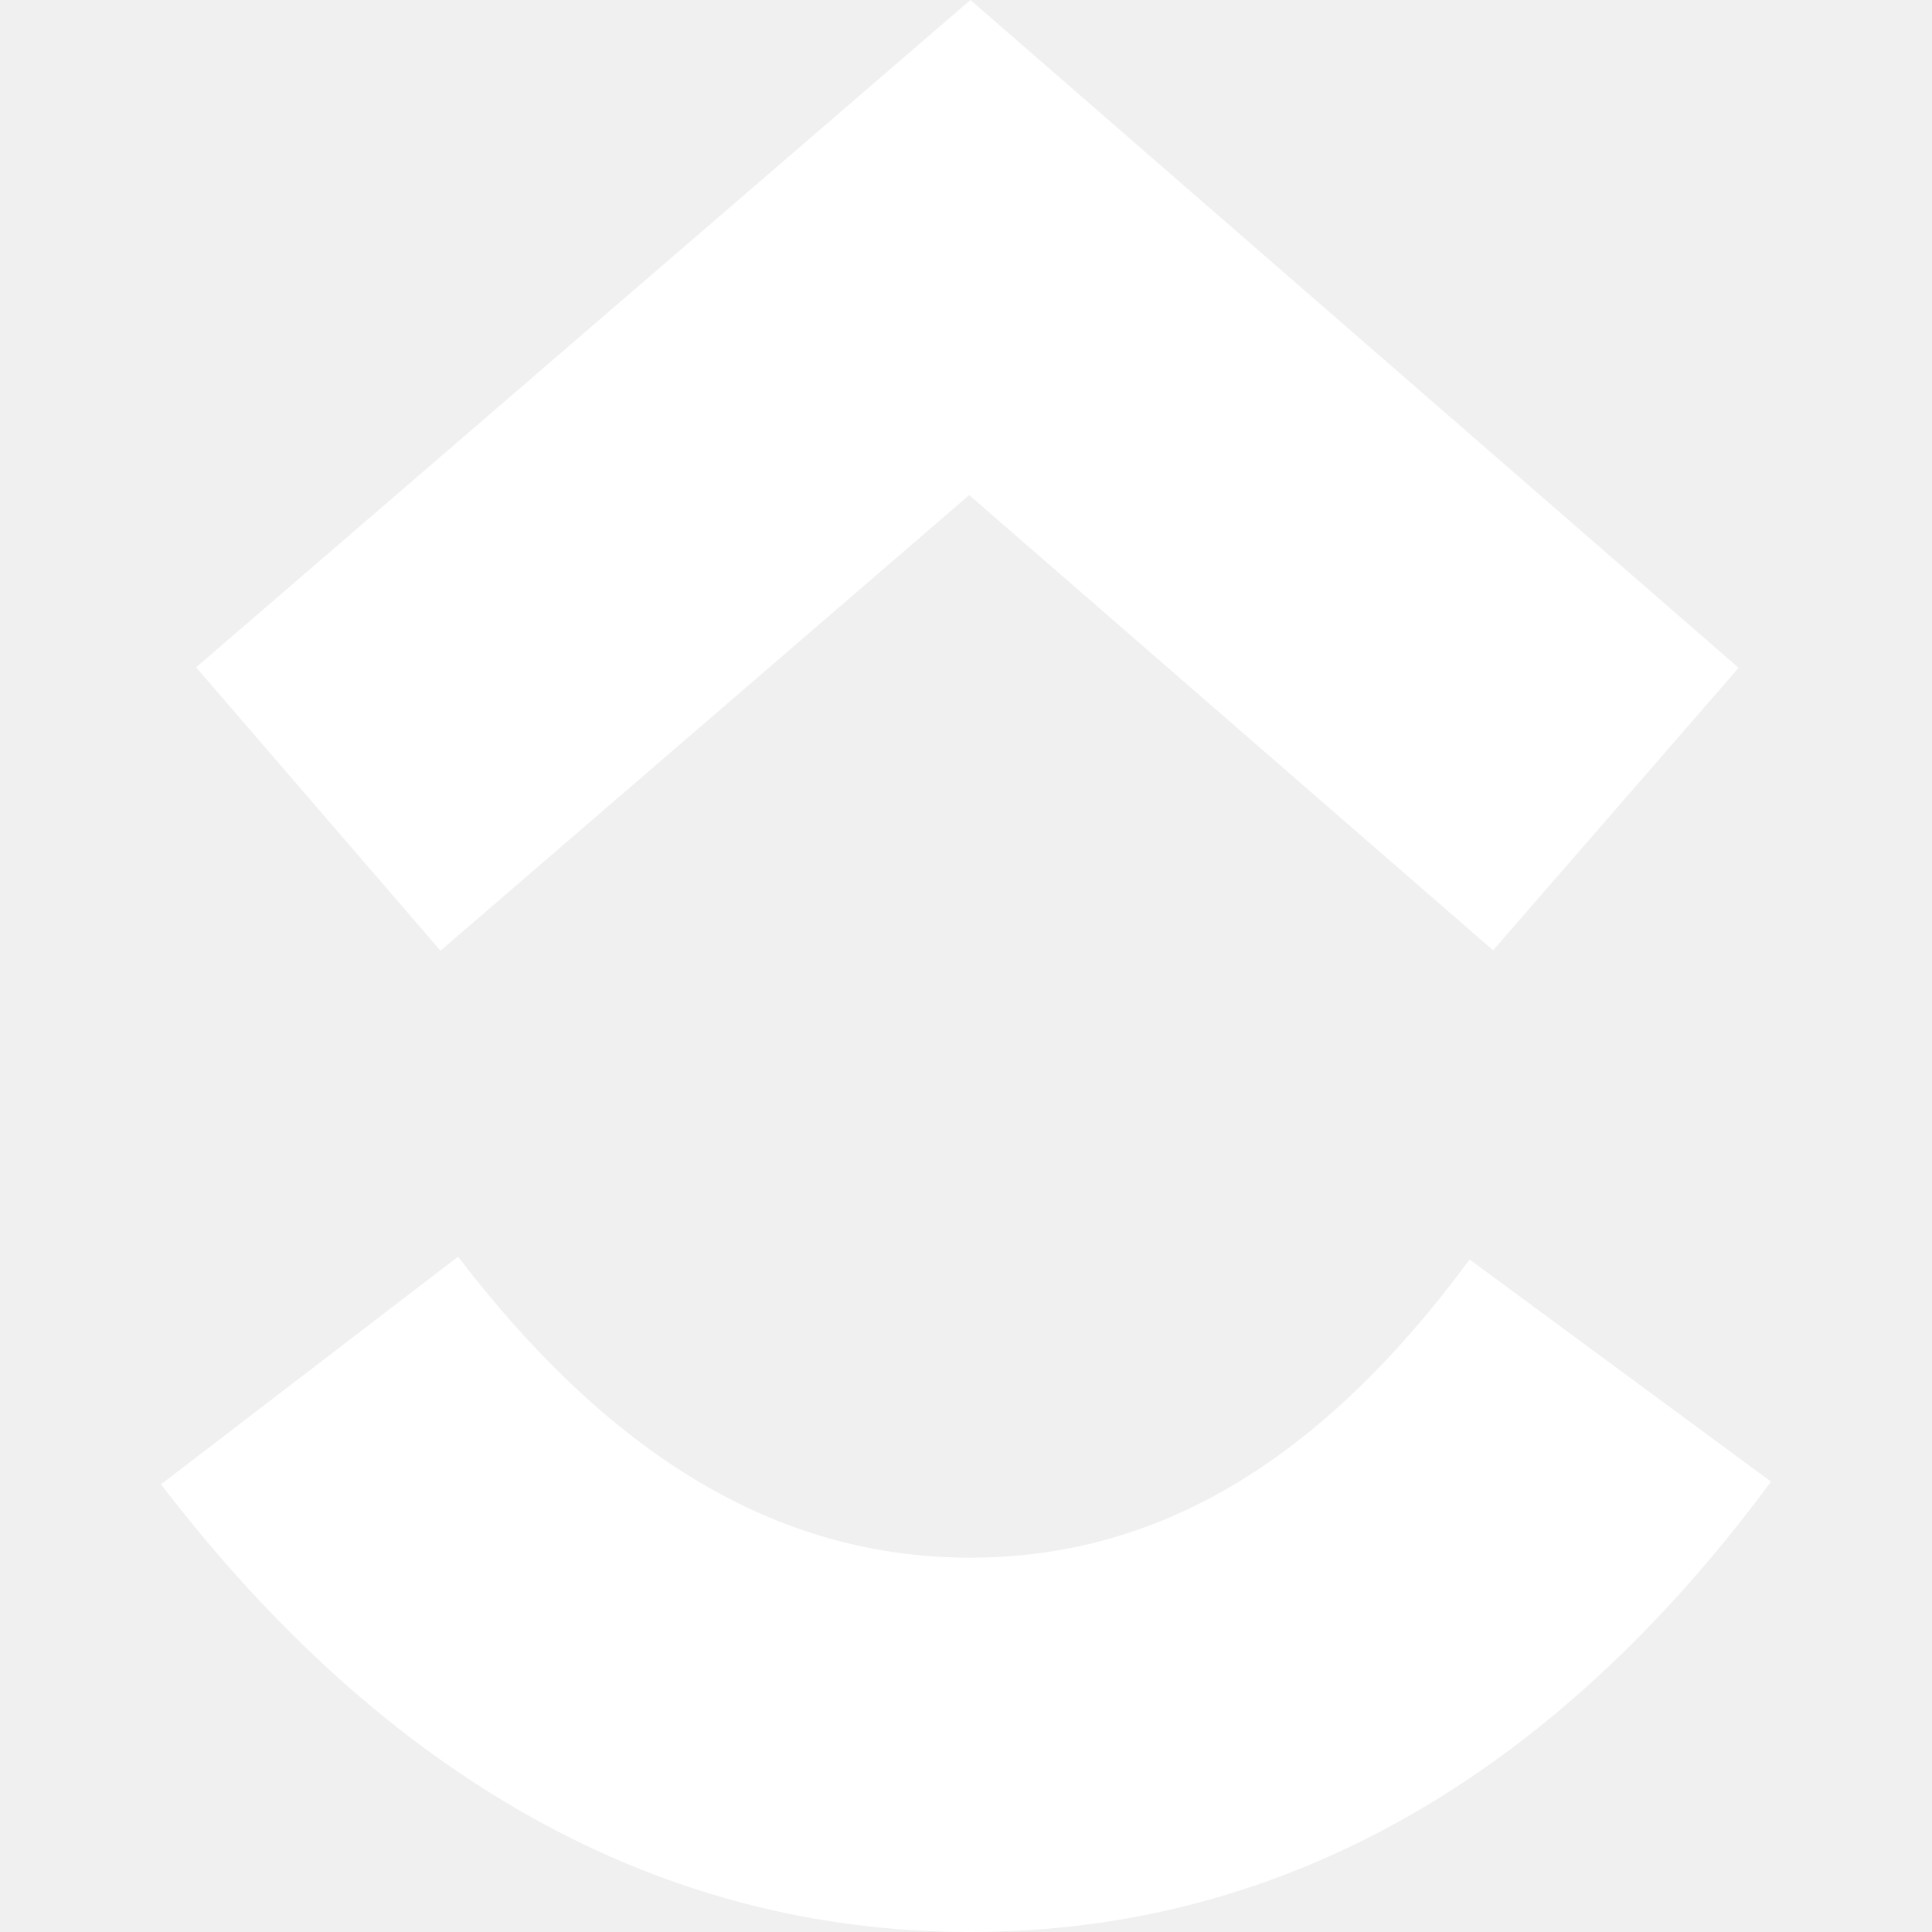
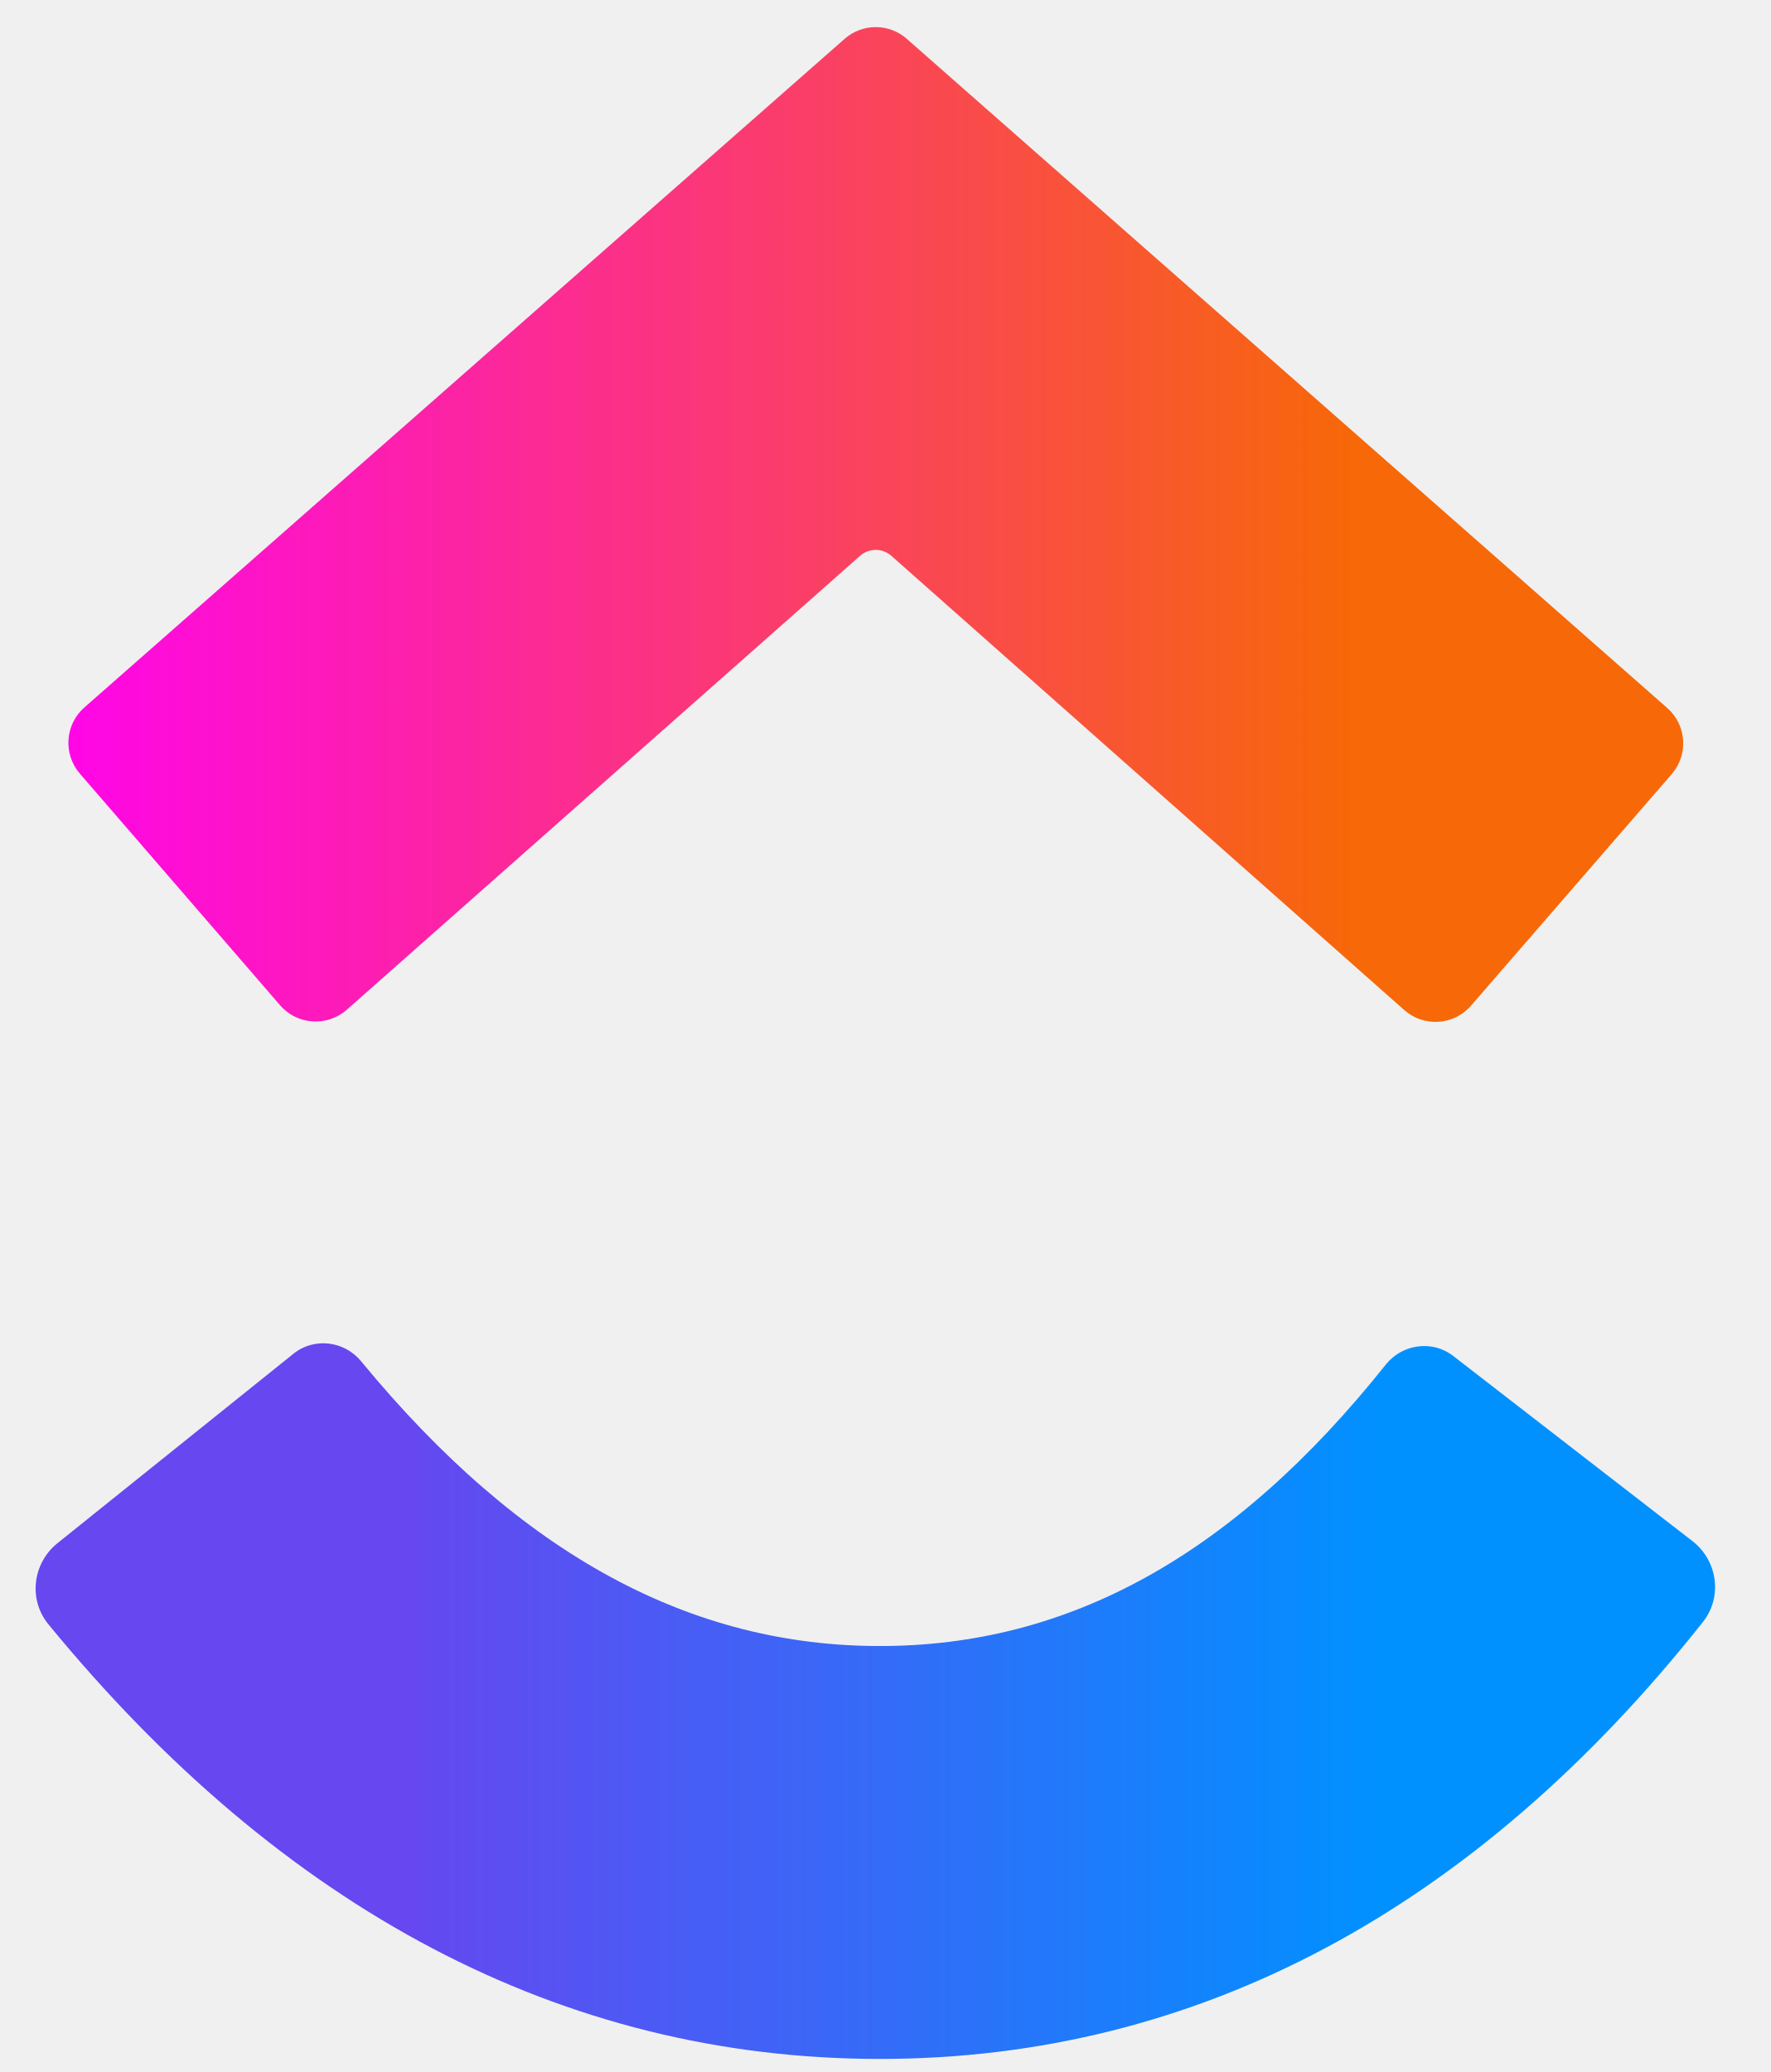
- <svg xmlns="http://www.w3.org/2000/svg" role="img" viewBox="0 0 24 24">
-   <path fill="white" d="M2 18.439l3.69-2.828c1.961 2.56 4.044 3.739 6.363 3.739 2.307 0 4.33-1.166 6.203-3.704L22 18.405C19.298 22.065 15.941 24 12.053 24 8.178 24 4.788 22.078 2 18.439zM12.04 6.15l-6.568 5.66-3.036-3.52L12.055 0l9.543 8.296-3.05 3.509z" />
+ <svg xmlns="http://www.w3.org/2000/svg" viewBox="0 0 47 55" fill="none">
+   <path fill-rule="evenodd" clip-rule="evenodd" d="M1.285 43.116C0.747 42.46 0.865 41.495 1.526 40.963L7.793 35.932C8.34 35.493 9.139 35.592 9.585 36.133C13.841 41.301 18.358 43.693 23.358 43.693C28.323 43.693 32.716 41.335 36.786 36.224C37.223 35.676 38.021 35.562 38.575 35.991L44.928 40.907C45.598 41.427 45.733 42.39 45.207 43.054C39.189 50.651 31.82 54.653 23.358 54.653C14.919 54.653 7.485 50.676 1.285 43.116Z" fill="url(#paint0_linear)" />
+   <path fill-rule="evenodd" clip-rule="evenodd" d="M23.661 14.753C23.425 14.544 23.07 14.544 22.833 14.753L9.207 26.802C8.686 27.263 7.889 27.209 7.434 26.683L2.119 20.534C1.671 20.015 1.725 19.232 2.24 18.779L22.422 1.031C22.894 0.616 23.601 0.616 24.072 1.031L44.259 18.793C44.775 19.246 44.828 20.03 44.378 20.549L39.05 26.695C38.595 27.22 37.799 27.272 37.279 26.812L23.661 14.753Z" fill="url(#paint1_linear)" />
+   <defs>
+     <linearGradient id="paint0_linear" x1="0.336" y1="27.619" x2="46.134" y2="27.619" gradientUnits="userSpaceOnUse">
+       <stop offset="0.226" stop-color="#6647F0" />
+       <stop offset="0.793" stop-color="#0091FF" />
+     </linearGradient>
+     <linearGradient id="paint1_linear" x1="0.336" y1="27.174" x2="46.134" y2="27.174" gradientUnits="userSpaceOnUse">
+       <stop stop-color="#FF02F0" />
+       <stop offset="0.779" stop-color="#F76808" />
+       <stop offset="1" stop-color="#F76808" />
+     </linearGradient>
+   </defs>
</svg>
